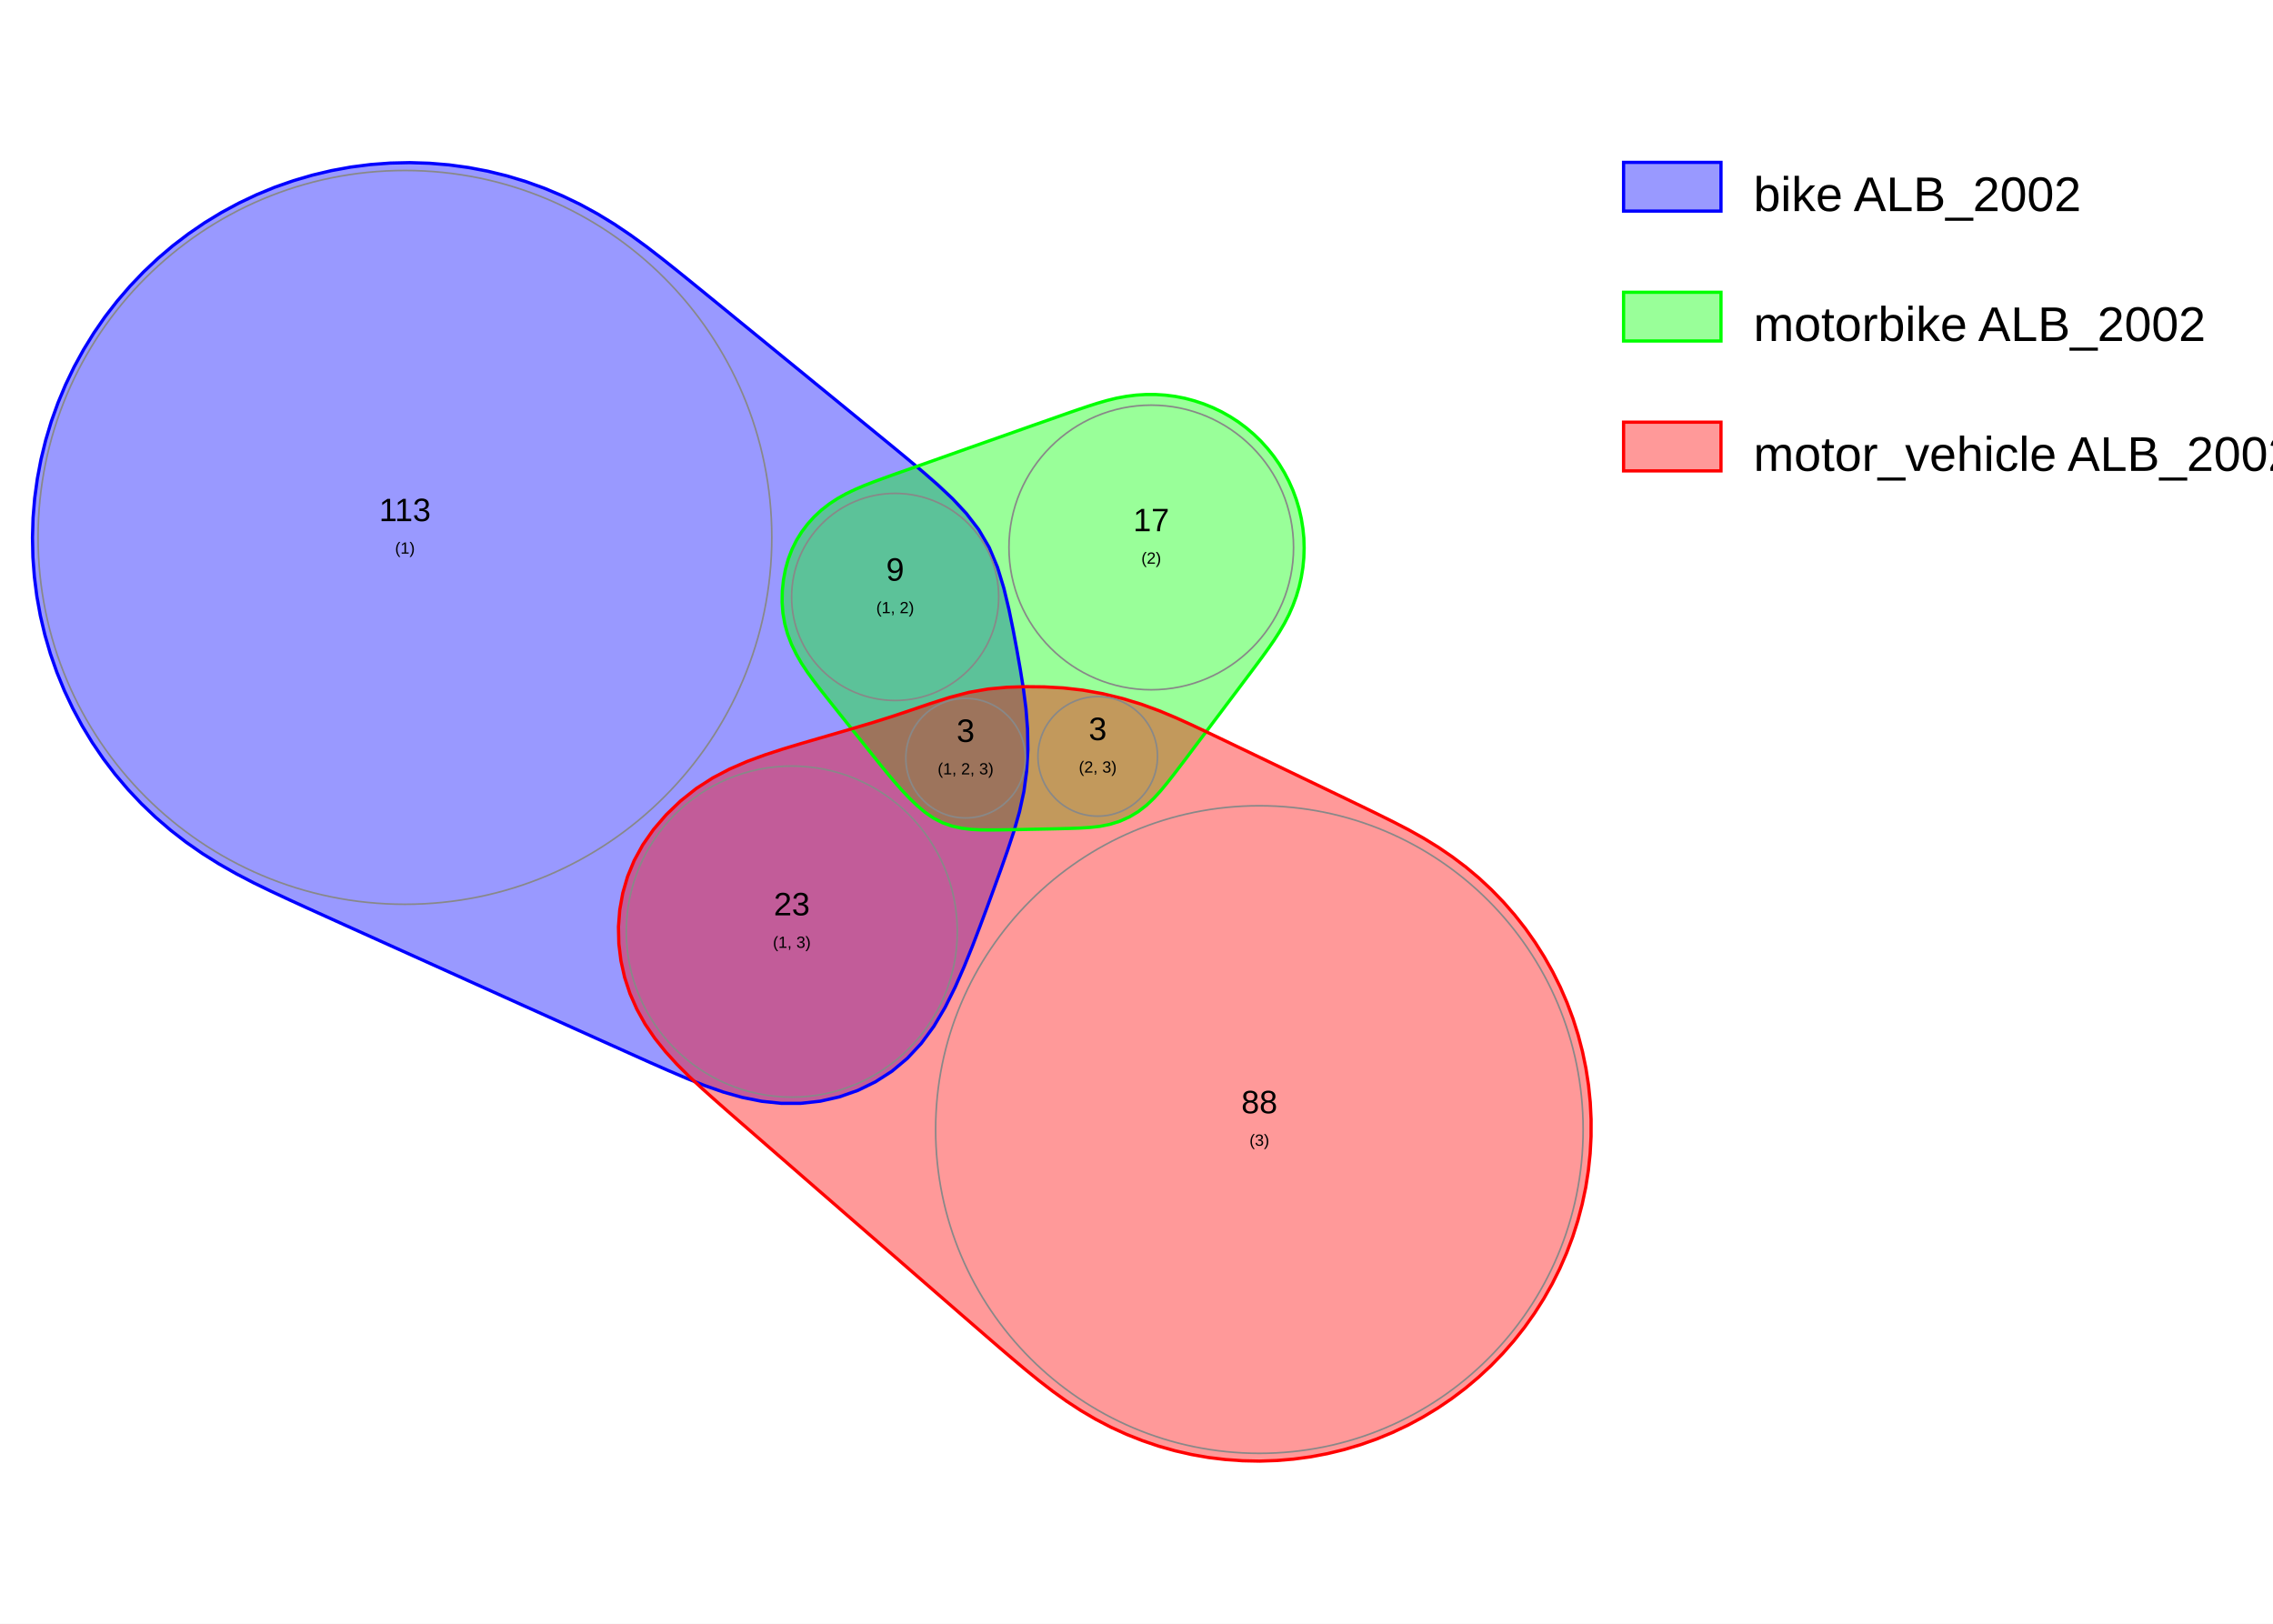
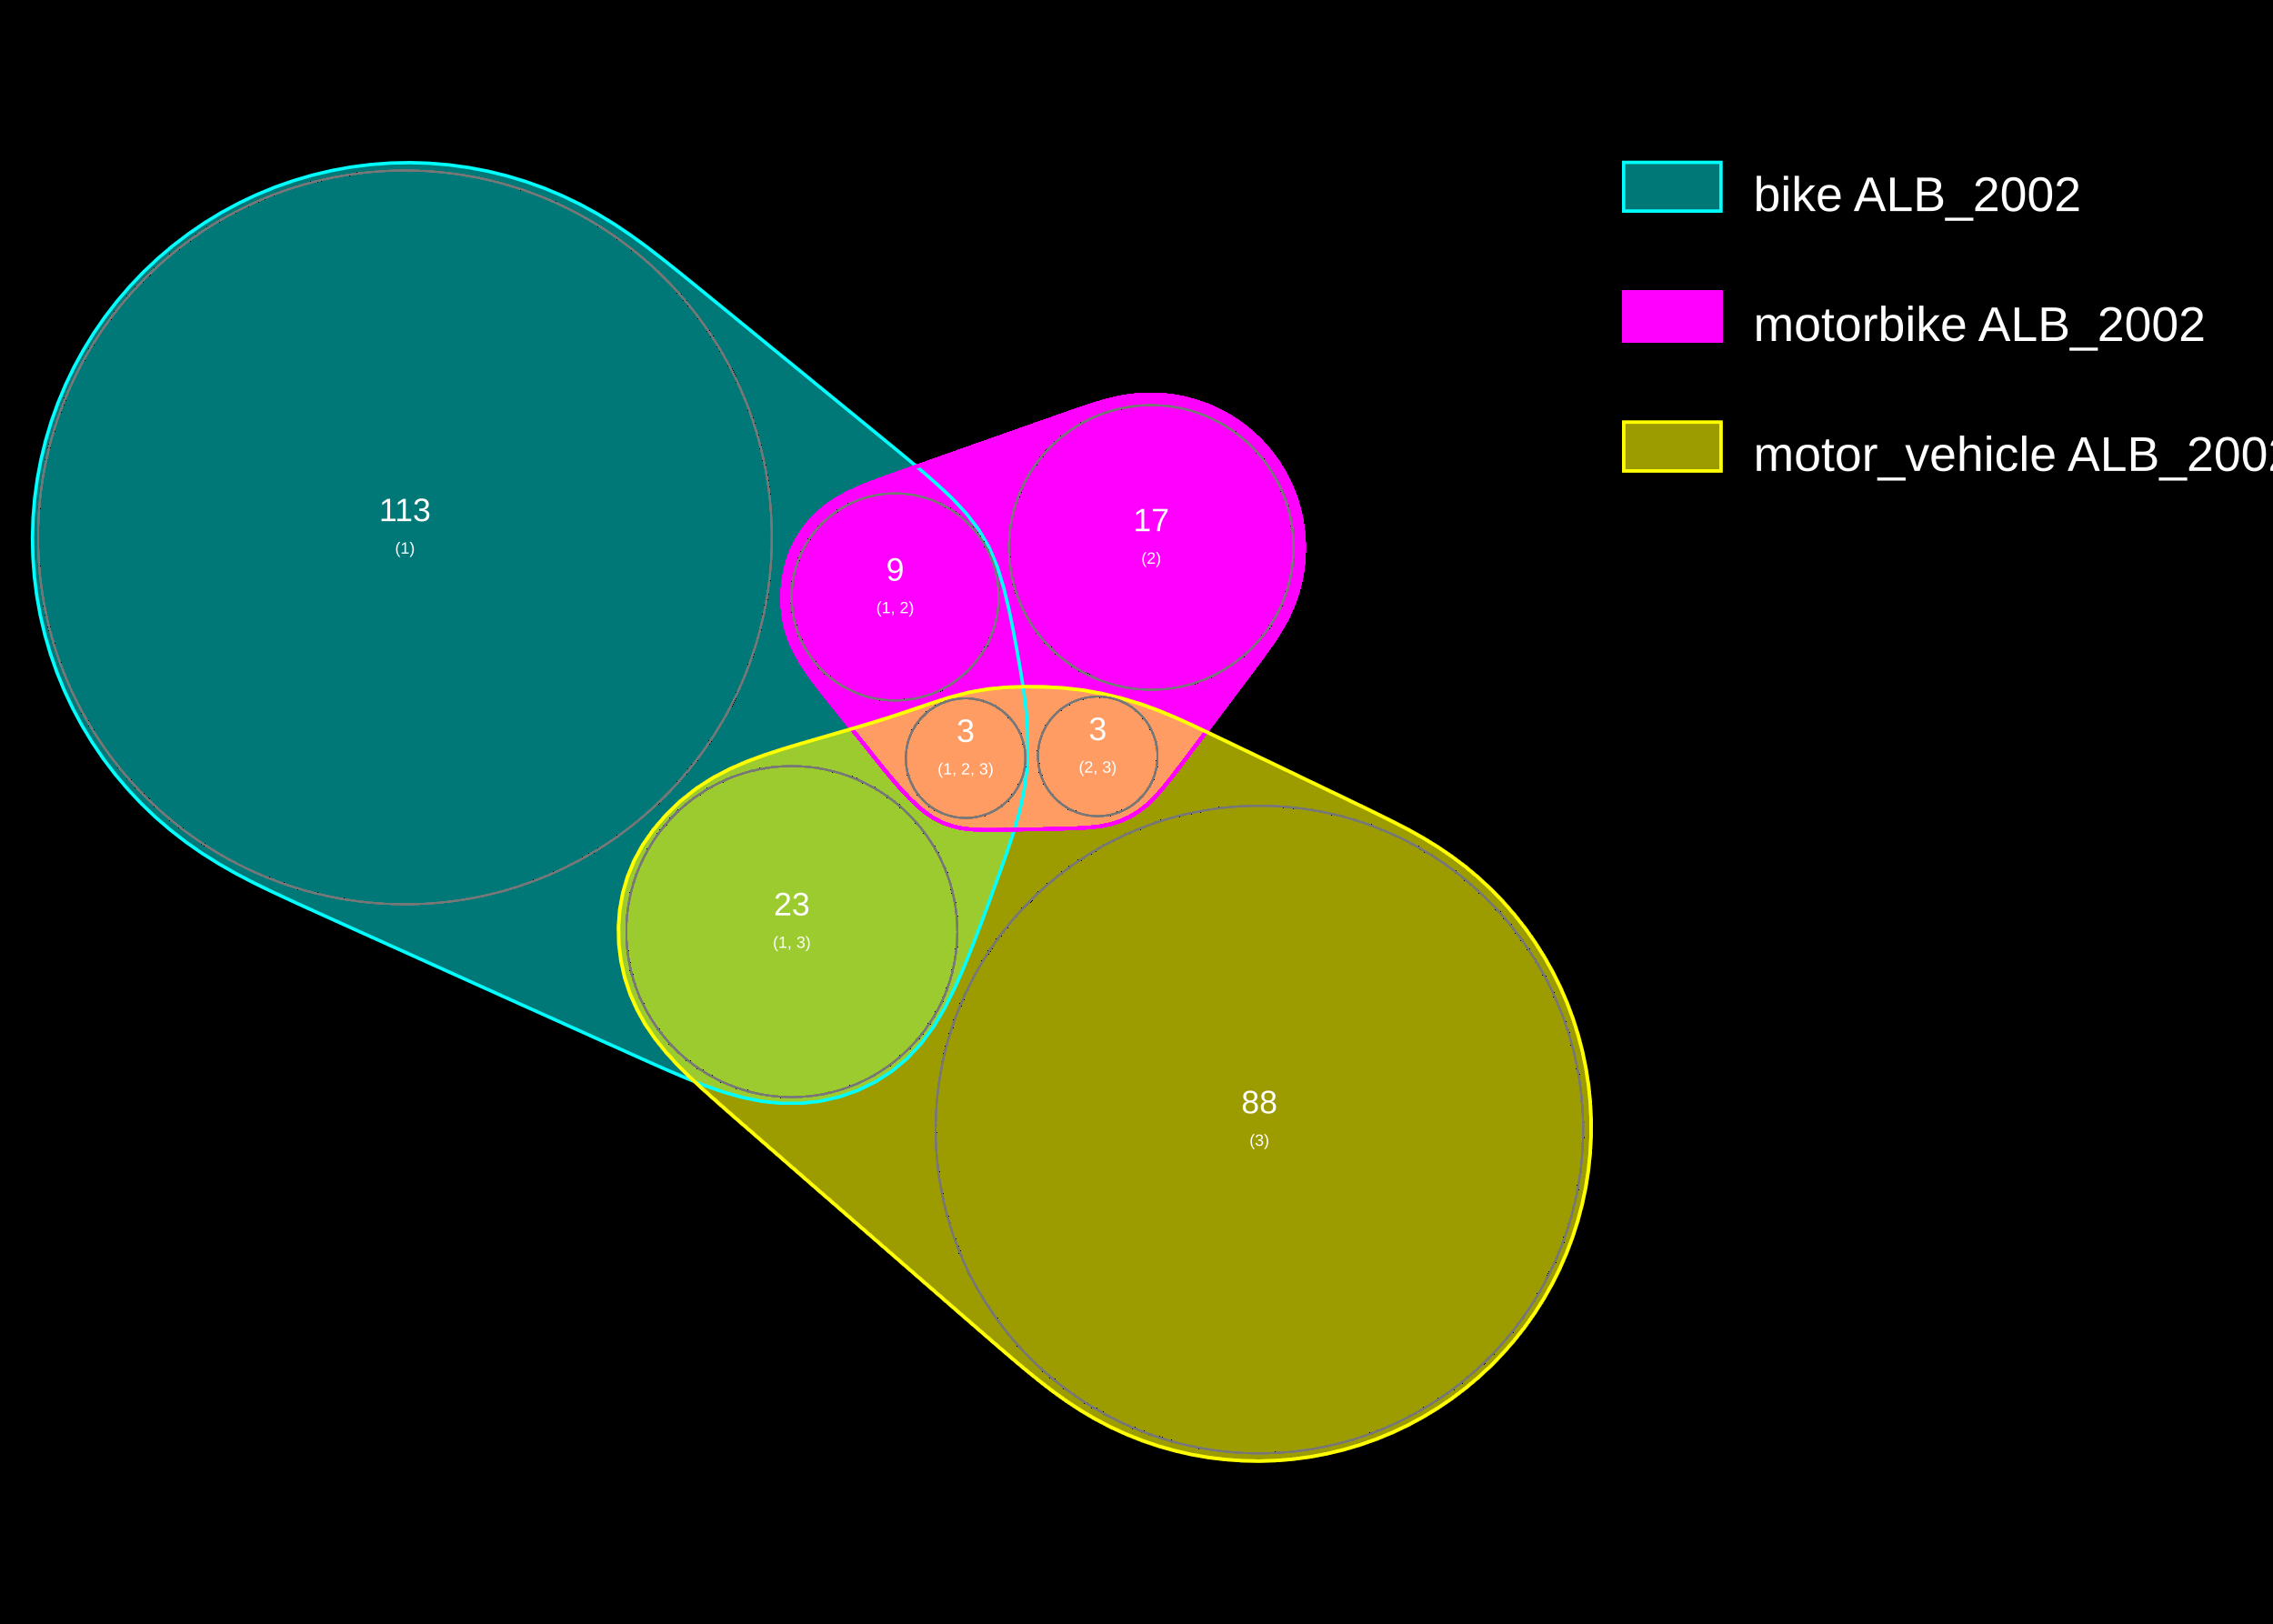
- <svg xmlns="http://www.w3.org/2000/svg" xmlns:xlink="http://www.w3.org/1999/xlink" width="700" height="500">
-   <defs>
-     <style type="text/css">
+ <svg xmlns="http://www.w3.org/2000/svg" xmlns:xlink="http://www.w3.org/1999/xlink" width="700" height="500" version="1.1" id="svg90">
+   <defs id="defs13">
+     <style type="text/css" id="style2">
  .borderLine {
	   stroke: none;
	   fill-opacity:  0.4 ;
  }
  .outLine {
	   stroke-width:  1 ;
	   fill: none;
  }
  .circle {
	   stroke: #888888;
	   stroke-width: 0.5;
	   fill: none;
    pointer-events: all;
  }
  .nLabel {
	   font-family: Arial;
    pointer-events: none;
	   font-size: 10px;
	   text-anchor: middle;
	   alignment-baseline: central;
  }
  .belong {
	   font-family: Arial;
    pointer-events: none;
	   font-size: 5px;
	   text-anchor: middle;
	   alignment-baseline: central;
  }
  .legend {
    font-family: Arial;
    font-size: 15px;
  }
  #legendBox {
    display:  inline ;
  }
  .p0{
    stroke: none;
    fill:  #00F ;
  }
  .q0{
    fill: none;
    stroke:  #00F ;
  }
  .p1{
    stroke: none;
    fill:  #0F0 ;
  }
  .q1{
    fill: none;
    stroke:  #0F0 ;
  }
  .p2{
    stroke: none;
    fill:  #F00 ;
  }
  .q2{
    fill: none;
    stroke:  #F00 ;
  }
- 
</style>
    <symbol id="bl0">
-       <path d="M 287.60 316.03 L 283.72 321.30 L 279.42 325.90 L 274.72 329.84 L 269.62 333.12 L 264.20 335.77 L 258.51 337.76 L 252.63 339.09 L 246.63 339.75 L 240.59 339.75 L 234.57 339.12 L 228.61 337.93 L 222.76 336.28 L 217.01 334.27 L 211.35 332.02 L 205.74 329.62 L 200.16 327.16 L 194.60 324.67 L 189.04 322.17 L 183.48 319.67 L 177.92 317.17 L 172.36 314.66 L 166.80 312.16 L 161.24 309.66 L 155.68 307.16 L 150.13 304.65 L 144.57 302.15 L 139.02 299.64 L 133.46 297.14 L 127.91 294.64 L 122.35 292.13 L 116.80 289.63 L 111.25 287.12 L 105.70 284.62 L 100.15 282.11 L 94.61 279.60 L 89.08 277.07 L 83.57 274.50 L 78.11 271.85 L 72.72 269.04 L 67.45 266.04 L 62.31 262.82 L 57.34 259.36 L 52.55 255.65 L 47.95 251.69 L 43.57 247.51 L 39.41 243.09 L 35.49 238.47 L 31.82 233.65 L 28.41 228.64 L 25.27 223.46 L 22.40 218.12 L 19.81 212.64 L 17.52 207.04 L 15.52 201.32 L 13.82 195.50 L 12.43 189.60 L 11.35 183.64 L 10.59 177.63 L 10.13 171.58 L 10.00 165.52 L 10.18 159.46 L 10.68 153.41 L 11.50 147.40 L 12.63 141.44 L 14.07 135.55 L 15.81 129.74 L 17.86 124.04 L 20.20 118.44 L 22.83 112.97 L 25.74 107.66 L 28.92 102.50 L 32.37 97.51 L 36.08 92.72 L 40.03 88.12 L 44.22 83.73 L 48.63 79.57 L 53.25 75.65 L 58.07 71.98 L 63.07 68.56 L 68.25 65.41 L 73.59 62.53 L 79.06 59.94 L 84.67 57.63 L 90.39 55.63 L 96.21 53.93 L 102.11 52.53 L 108.07 51.44 L 114.09 50.67 L 120.13 50.22 L 126.19 50.08 L 132.25 50.27 L 138.29 50.77 L 144.30 51.59 L 150.25 52.72 L 156.13 54.16 L 161.93 55.91 L 167.63 57.96 L 173.22 60.31 L 178.68 62.94 L 184.00 65.85 L 189.18 69.01 L 194.21 72.40 L 199.13 75.97 L 203.94 79.69 L 208.70 83.48 L 213.43 87.31 L 218.16 91.16 L 222.88 95.01 L 227.60 98.87 L 232.32 102.72 L 237.04 106.58 L 241.76 110.44 L 246.49 114.29 L 251.21 118.16 L 255.94 122.02 L 260.67 125.89 L 265.39 129.75 L 270.12 133.62 L 274.85 137.49 L 279.56 141.38 L 284.25 145.31 L 288.87 149.35 L 293.36 153.57 L 297.59 158.10 L 301.41 163.07 L 304.64 168.59 L 307.19 174.68 L 309.15 181.12 L 310.71 187.62 L 312.01 193.97 L 313.16 200.12 L 314.22 206.15 L 315.18 212.16 L 315.96 218.25 L 316.45 224.50 L 316.55 230.90 L 316.18 237.36 L 315.32 243.74 L 313.97 249.95 L 312.25 255.98 L 310.29 261.89 L 308.23 267.75 L 306.11 273.59 L 303.97 279.45 L 301.76 285.37 L 299.45 291.41 L 296.94 297.62 L 294.17 303.94 L 291.07 310.17 Z" />
+       <path d="M 287.60 316.03 L 283.72 321.30 L 279.42 325.90 L 274.72 329.84 L 269.62 333.12 L 264.20 335.77 L 258.51 337.76 L 252.63 339.09 L 246.63 339.75 L 240.59 339.75 L 234.57 339.12 L 228.61 337.93 L 222.76 336.28 L 217.01 334.27 L 211.35 332.02 L 205.74 329.62 L 200.16 327.16 L 194.60 324.67 L 189.04 322.17 L 183.48 319.67 L 177.92 317.17 L 172.36 314.66 L 166.80 312.16 L 161.24 309.66 L 155.68 307.16 L 150.13 304.65 L 144.57 302.15 L 139.02 299.64 L 133.46 297.14 L 127.91 294.64 L 122.35 292.13 L 116.80 289.63 L 111.25 287.12 L 105.70 284.62 L 100.15 282.11 L 94.61 279.60 L 89.08 277.07 L 83.57 274.50 L 78.11 271.85 L 72.72 269.04 L 67.45 266.04 L 62.31 262.82 L 57.34 259.36 L 52.55 255.65 L 47.95 251.69 L 43.57 247.51 L 39.41 243.09 L 35.49 238.47 L 31.82 233.65 L 28.41 228.64 L 25.27 223.46 L 22.40 218.12 L 19.81 212.64 L 17.52 207.04 L 15.52 201.32 L 13.82 195.50 L 12.43 189.60 L 11.35 183.64 L 10.59 177.63 L 10.13 171.58 L 10.00 165.52 L 10.18 159.46 L 10.68 153.41 L 11.50 147.40 L 12.63 141.44 L 14.07 135.55 L 15.81 129.74 L 17.86 124.04 L 20.20 118.44 L 22.83 112.97 L 25.74 107.66 L 28.92 102.50 L 32.37 97.51 L 36.08 92.72 L 40.03 88.12 L 44.22 83.73 L 48.63 79.57 L 53.25 75.65 L 58.07 71.98 L 63.07 68.56 L 68.25 65.41 L 73.59 62.53 L 79.06 59.94 L 84.67 57.63 L 90.39 55.63 L 96.21 53.93 L 102.11 52.53 L 108.07 51.44 L 114.09 50.67 L 120.13 50.22 L 126.19 50.08 L 132.25 50.27 L 138.29 50.77 L 144.30 51.59 L 150.25 52.72 L 156.13 54.16 L 161.93 55.91 L 167.63 57.96 L 173.22 60.31 L 178.68 62.94 L 184.00 65.85 L 189.18 69.01 L 194.21 72.40 L 199.13 75.97 L 203.94 79.69 L 208.70 83.48 L 213.43 87.31 L 218.16 91.16 L 222.88 95.01 L 227.60 98.87 L 232.32 102.72 L 237.04 106.58 L 241.76 110.44 L 246.49 114.29 L 251.21 118.16 L 255.94 122.02 L 260.67 125.89 L 265.39 129.75 L 270.12 133.62 L 274.85 137.49 L 279.56 141.38 L 284.25 145.31 L 288.87 149.35 L 293.36 153.57 L 297.59 158.10 L 301.41 163.07 L 304.64 168.59 L 307.19 174.68 L 309.15 181.12 L 310.71 187.62 L 312.01 193.97 L 313.16 200.12 L 314.22 206.15 L 315.18 212.16 L 315.96 218.25 L 316.45 224.50 L 316.55 230.90 L 316.18 237.36 L 315.32 243.74 L 313.97 249.95 L 312.25 255.98 L 310.29 261.89 L 308.23 267.75 L 306.11 273.59 L 303.97 279.45 L 301.76 285.37 L 299.45 291.41 L 296.94 297.62 L 294.17 303.94 L 291.07 310.17 Z" id="path4" />
    </symbol>
    <symbol id="bl1">
-       <path d="M 350.57 249.91 L 347.82 251.56 L 344.87 252.88 L 341.81 253.84 L 338.73 254.46 L 335.66 254.80 L 332.61 254.99 L 329.56 255.10 L 326.51 255.18 L 323.46 255.25 L 320.42 255.31 L 317.37 255.37 L 314.33 255.44 L 311.28 255.49 L 308.24 255.54 L 305.20 255.57 L 302.16 255.55 L 299.14 255.40 L 296.13 255.03 L 293.17 254.37 L 290.29 253.36 L 287.52 251.95 L 284.90 250.15 L 282.40 248.04 L 280.01 245.73 L 277.71 243.29 L 275.50 240.79 L 273.36 238.23 L 271.26 235.65 L 269.18 233.07 L 267.10 230.47 L 265.03 227.88 L 262.95 225.29 L 260.88 222.69 L 258.81 220.10 L 256.74 217.50 L 254.68 214.90 L 252.62 212.30 L 250.60 209.67 L 248.66 206.99 L 246.83 204.24 L 245.19 201.37 L 243.75 198.40 L 242.58 195.32 L 241.69 192.12 L 241.11 188.82 L 240.86 185.42 L 240.92 181.96 L 241.28 178.53 L 241.91 175.21 L 242.79 172.07 L 243.92 169.13 L 245.29 166.37 L 246.89 163.79 L 248.72 161.37 L 250.75 159.12 L 252.97 157.06 L 255.36 155.20 L 257.90 153.53 L 260.55 152.05 L 263.31 150.73 L 266.12 149.53 L 268.96 148.42 L 271.83 147.36 L 274.70 146.32 L 277.58 145.30 L 280.46 144.29 L 283.34 143.27 L 286.21 142.26 L 289.09 141.24 L 291.97 140.22 L 294.85 139.20 L 297.73 138.18 L 300.60 137.17 L 303.48 136.15 L 306.36 135.14 L 309.23 134.13 L 312.11 133.11 L 314.98 132.10 L 317.85 131.08 L 320.72 130.08 L 323.60 129.07 L 326.47 128.06 L 329.34 127.05 L 332.22 126.06 L 335.10 125.09 L 338.00 124.16 L 340.92 123.32 L 343.87 122.60 L 346.84 122.05 L 349.85 121.67 L 352.87 121.48 L 355.89 121.48 L 358.91 121.68 L 361.92 122.06 L 364.89 122.64 L 367.82 123.42 L 370.69 124.37 L 373.50 125.51 L 376.23 126.82 L 378.87 128.31 L 381.41 129.96 L 383.84 131.78 L 386.14 133.74 L 388.32 135.85 L 390.35 138.10 L 392.24 140.46 L 393.98 142.95 L 395.55 145.55 L 396.95 148.23 L 398.18 151.00 L 399.22 153.84 L 400.09 156.75 L 400.76 159.70 L 401.24 162.69 L 401.54 165.71 L 401.63 168.74 L 401.53 171.77 L 401.24 174.79 L 400.75 177.79 L 400.08 180.74 L 399.21 183.66 L 398.16 186.50 L 396.94 189.28 L 395.55 191.98 L 394.01 194.60 L 392.36 197.16 L 390.62 199.67 L 388.84 202.14 L 387.02 204.60 L 385.19 207.05 L 383.35 209.49 L 381.52 211.94 L 379.68 214.38 L 377.84 216.82 L 376.01 219.26 L 374.17 221.70 L 372.33 224.15 L 370.49 226.59 L 368.65 229.03 L 366.81 231.47 L 364.97 233.92 L 363.12 236.35 L 361.26 238.78 L 359.36 241.19 L 357.40 243.56 L 355.32 245.84 L 353.06 247.98 Z" />
+       <path d="M 350.57 249.91 L 347.82 251.56 L 344.87 252.88 L 341.81 253.84 L 338.73 254.46 L 335.66 254.80 L 332.61 254.99 L 329.56 255.10 L 326.51 255.18 L 323.46 255.25 L 320.42 255.31 L 317.37 255.37 L 314.33 255.44 L 311.28 255.49 L 308.24 255.54 L 305.20 255.57 L 302.16 255.55 L 299.14 255.40 L 296.13 255.03 L 293.17 254.37 L 290.29 253.36 L 287.52 251.95 L 284.90 250.15 L 282.40 248.04 L 280.01 245.73 L 277.71 243.29 L 275.50 240.79 L 273.36 238.23 L 271.26 235.65 L 269.18 233.07 L 267.10 230.47 L 265.03 227.88 L 262.95 225.29 L 260.88 222.69 L 258.81 220.10 L 256.74 217.50 L 254.68 214.90 L 252.62 212.30 L 250.60 209.67 L 248.66 206.99 L 246.83 204.24 L 245.19 201.37 L 243.75 198.40 L 242.58 195.32 L 241.69 192.12 L 241.11 188.82 L 240.86 185.42 L 240.92 181.96 L 241.28 178.53 L 241.91 175.21 L 242.79 172.07 L 243.92 169.13 L 245.29 166.37 L 246.89 163.79 L 248.72 161.37 L 250.75 159.12 L 252.97 157.06 L 255.36 155.20 L 257.90 153.53 L 260.55 152.05 L 263.31 150.73 L 266.12 149.53 L 268.96 148.42 L 271.83 147.36 L 274.70 146.32 L 277.58 145.30 L 280.46 144.29 L 283.34 143.27 L 286.21 142.26 L 289.09 141.24 L 291.97 140.22 L 294.85 139.20 L 297.73 138.18 L 300.60 137.17 L 303.48 136.15 L 306.36 135.14 L 309.23 134.13 L 312.11 133.11 L 314.98 132.10 L 317.85 131.08 L 320.72 130.08 L 323.60 129.07 L 326.47 128.06 L 329.34 127.05 L 332.22 126.06 L 335.10 125.09 L 338.00 124.16 L 340.92 123.32 L 343.87 122.60 L 346.84 122.05 L 349.85 121.67 L 352.87 121.48 L 355.89 121.48 L 358.91 121.68 L 361.92 122.06 L 364.89 122.64 L 367.82 123.42 L 370.69 124.37 L 373.50 125.51 L 376.23 126.82 L 378.87 128.31 L 381.41 129.96 L 383.84 131.78 L 386.14 133.74 L 388.32 135.85 L 390.35 138.10 L 392.24 140.46 L 393.98 142.95 L 395.55 145.55 L 396.95 148.23 L 398.18 151.00 L 399.22 153.84 L 400.09 156.75 L 400.76 159.70 L 401.24 162.69 L 401.54 165.71 L 401.63 168.74 L 401.53 171.77 L 401.24 174.79 L 400.75 177.79 L 400.08 180.74 L 399.21 183.66 L 398.16 186.50 L 396.94 189.28 L 395.55 191.98 L 394.01 194.60 L 392.36 197.16 L 390.62 199.67 L 388.84 202.14 L 387.02 204.60 L 385.19 207.05 L 383.35 209.49 L 381.52 211.94 L 379.68 214.38 L 377.84 216.82 L 376.01 219.26 L 374.17 221.70 L 372.33 224.15 L 370.49 226.59 L 368.65 229.03 L 366.81 231.47 L 364.97 233.92 L 363.12 236.35 L 361.26 238.78 L 359.36 241.19 L 357.40 243.56 L 355.32 245.84 L 353.06 247.98 Z" id="path7" />
    </symbol>
    <symbol id="bl2">
-       <path d="M 488.35 365.64 L 487.26 370.79 L 485.92 375.88 L 484.32 380.90 L 482.46 385.82 L 480.35 390.65 L 478.00 395.36 L 475.41 399.94 L 472.58 404.39 L 469.54 408.68 L 466.28 412.81 L 462.81 416.77 L 459.15 420.55 L 455.29 424.13 L 451.26 427.52 L 447.06 430.69 L 442.71 433.64 L 438.20 436.37 L 433.57 438.87 L 428.81 441.12 L 423.94 443.13 L 418.98 444.88 L 413.93 446.38 L 408.81 447.62 L 403.64 448.60 L 398.42 449.30 L 393.17 449.74 L 387.90 449.92 L 382.64 449.81 L 377.39 449.44 L 372.16 448.81 L 366.97 447.90 L 361.84 446.73 L 356.77 445.30 L 351.79 443.61 L 346.90 441.67 L 342.11 439.48 L 337.45 437.05 L 332.91 434.38 L 328.50 431.50 L 324.22 428.43 L 320.04 425.20 L 315.94 421.87 L 311.90 418.47 L 307.88 415.04 L 303.88 411.58 L 299.89 408.12 L 295.90 404.66 L 291.91 401.19 L 287.92 397.72 L 283.93 394.25 L 279.94 390.78 L 275.95 387.30 L 271.95 383.83 L 267.96 380.35 L 263.96 376.88 L 259.97 373.41 L 255.98 369.93 L 251.98 366.46 L 247.99 362.99 L 244.00 359.51 L 240.00 356.03 L 236.01 352.56 L 232.02 349.08 L 228.02 345.60 L 224.03 342.12 L 220.06 338.62 L 216.12 335.09 L 212.24 331.49 L 208.49 327.75 L 204.93 323.83 L 201.64 319.71 L 198.67 315.36 L 196.12 310.76 L 194.00 305.95 L 192.36 300.97 L 191.22 295.85 L 190.58 290.63 L 190.46 285.39 L 190.86 280.16 L 191.79 274.99 L 193.27 269.92 L 195.31 264.97 L 197.96 260.14 L 201.25 255.43 L 205.17 250.88 L 209.61 246.62 L 214.43 242.80 L 219.51 239.53 L 224.76 236.78 L 230.12 234.46 L 235.57 232.45 L 241.07 230.66 L 246.61 228.99 L 252.16 227.37 L 257.72 225.76 L 263.30 224.13 L 268.93 222.45 L 274.63 220.66 L 280.46 218.71 L 286.42 216.68 L 292.43 214.75 L 298.41 213.19 L 304.30 212.17 L 310.09 211.63 L 315.83 211.45 L 321.60 211.51 L 327.45 211.83 L 333.45 212.51 L 339.57 213.60 L 345.66 215.08 L 351.52 216.86 L 357.01 218.87 L 362.17 221.03 L 367.11 223.27 L 371.94 225.55 L 376.74 227.84 L 381.52 230.13 L 386.30 232.42 L 391.07 234.71 L 395.85 237.00 L 400.62 239.30 L 405.40 241.59 L 410.17 243.88 L 414.94 246.17 L 419.71 248.47 L 424.46 250.78 L 429.19 253.13 L 433.88 255.56 L 438.47 258.14 L 442.96 260.90 L 447.30 263.87 L 451.50 267.04 L 455.53 270.43 L 459.37 274.02 L 463.03 277.80 L 466.49 281.77 L 469.75 285.91 L 472.78 290.21 L 475.59 294.66 L 478.17 299.25 L 480.51 303.96 L 482.60 308.79 L 484.44 313.72 L 486.02 318.73 L 487.35 323.83 L 488.41 328.98 L 489.21 334.18 L 489.74 339.42 L 490.00 344.68 L 489.99 349.94 L 489.71 355.20 L 489.16 360.44 Z" />
+       <path d="M 488.35 365.64 L 487.26 370.79 L 485.92 375.88 L 484.32 380.90 L 482.46 385.82 L 480.35 390.65 L 478.00 395.36 L 475.41 399.94 L 472.58 404.39 L 469.54 408.68 L 466.28 412.81 L 462.81 416.77 L 459.15 420.55 L 455.29 424.13 L 451.26 427.52 L 447.06 430.69 L 442.71 433.64 L 438.20 436.37 L 433.57 438.87 L 428.81 441.12 L 423.94 443.13 L 418.98 444.88 L 413.93 446.38 L 408.81 447.62 L 403.64 448.60 L 398.42 449.30 L 393.17 449.74 L 387.90 449.92 L 382.64 449.81 L 377.39 449.44 L 372.16 448.81 L 366.97 447.90 L 361.84 446.73 L 356.77 445.30 L 351.79 443.61 L 346.90 441.67 L 342.11 439.48 L 337.45 437.05 L 332.91 434.38 L 328.50 431.50 L 324.22 428.43 L 320.04 425.20 L 315.94 421.87 L 311.90 418.47 L 307.88 415.04 L 303.88 411.58 L 299.89 408.12 L 295.90 404.66 L 291.91 401.19 L 287.92 397.72 L 283.93 394.25 L 279.94 390.78 L 275.95 387.30 L 271.95 383.83 L 267.96 380.35 L 263.96 376.88 L 259.97 373.41 L 255.98 369.93 L 251.98 366.46 L 247.99 362.99 L 244.00 359.51 L 240.00 356.03 L 236.01 352.56 L 232.02 349.08 L 228.02 345.60 L 224.03 342.12 L 220.06 338.62 L 216.12 335.09 L 212.24 331.49 L 208.49 327.75 L 204.93 323.83 L 201.64 319.71 L 198.67 315.36 L 196.12 310.76 L 194.00 305.95 L 192.36 300.97 L 191.22 295.85 L 190.58 290.63 L 190.46 285.39 L 190.86 280.16 L 191.79 274.99 L 193.27 269.92 L 195.31 264.97 L 197.96 260.14 L 201.25 255.43 L 205.17 250.88 L 209.61 246.62 L 214.43 242.80 L 219.51 239.53 L 224.76 236.78 L 230.12 234.46 L 235.57 232.45 L 241.07 230.66 L 246.61 228.99 L 252.16 227.37 L 257.72 225.76 L 263.30 224.13 L 268.93 222.45 L 274.63 220.66 L 280.46 218.71 L 286.42 216.68 L 292.43 214.75 L 298.41 213.19 L 304.30 212.17 L 310.09 211.63 L 315.83 211.45 L 321.60 211.51 L 327.45 211.83 L 333.45 212.51 L 339.57 213.60 L 345.66 215.08 L 351.52 216.86 L 357.01 218.87 L 362.17 221.03 L 367.11 223.27 L 371.94 225.55 L 376.74 227.84 L 381.52 230.13 L 386.30 232.42 L 391.07 234.71 L 395.85 237.00 L 400.62 239.30 L 405.40 241.59 L 410.17 243.88 L 414.94 246.17 L 419.71 248.47 L 424.46 250.78 L 429.19 253.13 L 433.88 255.56 L 438.47 258.14 L 442.96 260.90 L 447.30 263.87 L 451.50 267.04 L 455.53 270.43 L 459.37 274.02 L 463.03 277.80 L 466.49 281.77 L 469.75 285.91 L 472.78 290.21 L 475.59 294.66 L 478.17 299.25 L 480.51 303.96 L 482.60 308.79 L 484.44 313.72 L 486.02 318.73 L 487.35 323.83 L 488.41 328.98 L 489.21 334.18 L 489.74 339.42 L 490.00 344.68 L 489.99 349.94 L 489.71 355.20 L 489.16 360.44 Z" id="path10" />
    </symbol>
+     <filter style="color-interpolation-filters:sRGB;" id="filter96" x="-0.002" y="-0.005" width="1.002" height="1.005">
+       <feColorMatrix values="0 0 -1 0 1 0 -1 0 0 1 -1 0 0 0 1 0.21 0.72 0.07 1 0 " result="color2" id="feColorMatrix94" />
+     </filter>
+     <filter style="color-interpolation-filters:sRGB;" id="filter100" x="0" y="0" width="1" height="1">
+       <feColorMatrix values="0 0 -1 0 1 0 -1 0 0 1 -1 0 0 0 1 0.21 0.72 0.07 1 0 " result="color2" id="feColorMatrix98" />
+     </filter>
+     <filter style="color-interpolation-filters:sRGB;" id="filter104" x="0" y="0" width="1" height="1">
+       <feColorMatrix values="0 0 -1 0 1 0 -1 0 0 1 -1 0 0 0 1 0.21 0.72 0.07 1 0 " result="color2" id="feColorMatrix102" />
+     </filter>
+     <filter style="color-interpolation-filters:sRGB;" id="filter108" x="-0.002" y="-0.002" width="1.005" height="1.005">
+       <feColorMatrix values="0 0 -1 0 1 0 -1 0 0 1 -1 0 0 0 1 0.21 0.72 0.07 1 0 " result="color2" id="feColorMatrix106" />
+     </filter>
+     <filter style="color-interpolation-filters:sRGB;" id="filter112" x="0" y="0" width="1" height="1">
+       <feColorMatrix values="0 0 -1 0 1 0 -1 0 0 1 -1 0 0 0 1 0.21 0.72 0.07 1 0 " result="color2" id="feColorMatrix110" />
+     </filter>
+     <filter style="color-interpolation-filters:sRGB;" id="filter116" x="0" y="0" width="1" height="1">
+       <feColorMatrix values="0 0 -1 0 1 0 -1 0 0 1 -1 0 0 0 1 0.21 0.72 0.07 1 0 " result="color2" id="feColorMatrix114" />
+     </filter>
+     <filter style="color-interpolation-filters:sRGB;" id="filter120" x="-0.001" y="-0.001" width="1.003" height="1.003">
+       <feColorMatrix values="0 0 -1 0 1 0 -1 0 0 1 -1 0 0 0 1 0.21 0.72 0.07 1 0 " result="color2" id="feColorMatrix118" />
+     </filter>
+     <filter style="color-interpolation-filters:sRGB;" id="filter124" x="0" y="0" width="1" height="1">
+       <feColorMatrix values="0 0 -1 0 1 0 -1 0 0 1 -1 0 0 0 1 0.21 0.72 0.07 1 0 " result="color2" id="feColorMatrix122" />
+     </filter>
+     <filter style="color-interpolation-filters:sRGB;" id="filter128" x="0" y="0" width="1" height="1">
+       <feColorMatrix values="0 0 -1 0 1 0 -1 0 0 1 -1 0 0 0 1 0.21 0.72 0.07 1 0 " result="color2" id="feColorMatrix126" />
+     </filter>
+     <filter style="color-interpolation-filters:sRGB;" id="filter132" x="-0.007" y="-0.007" width="1.014" height="1.014">
+       <feColorMatrix values="0 0 -1 0 1 0 -1 0 0 1 -1 0 0 0 1 0.21 0.72 0.07 1 0 " result="color2" id="feColorMatrix130" />
+     </filter>
+     <filter style="color-interpolation-filters:sRGB;" id="filter136" x="0" y="0" width="1" height="1">
+       <feColorMatrix values="0 0 -1 0 1 0 -1 0 0 1 -1 0 0 0 1 0.21 0.72 0.07 1 0 " result="color2" id="feColorMatrix134" />
+     </filter>
+     <filter style="color-interpolation-filters:sRGB;" id="filter140" x="0" y="0" width="1" height="1">
+       <feColorMatrix values="0 0 -1 0 1 0 -1 0 0 1 -1 0 0 0 1 0.21 0.72 0.07 1 0 " result="color2" id="feColorMatrix138" />
+     </filter>
+     <filter style="color-interpolation-filters:sRGB;" id="filter144" x="-0.003" y="-0.003" width="1.006" height="1.006">
+       <feColorMatrix values="0 0 -1 0 1 0 -1 0 0 1 -1 0 0 0 1 0.21 0.72 0.07 1 0 " result="color2" id="feColorMatrix142" />
+     </filter>
+     <filter style="color-interpolation-filters:sRGB;" id="filter148" x="0" y="0" width="1" height="1">
+       <feColorMatrix values="0 0 -1 0 1 0 -1 0 0 1 -1 0 0 0 1 0.21 0.72 0.07 1 0 " result="color2" id="feColorMatrix146" />
+     </filter>
+     <filter style="color-interpolation-filters:sRGB;" id="filter152" x="0" y="0" width="1" height="1">
+       <feColorMatrix values="0 0 -1 0 1 0 -1 0 0 1 -1 0 0 0 1 0.21 0.72 0.07 1 0 " result="color2" id="feColorMatrix150" />
+     </filter>
+     <filter style="color-interpolation-filters:sRGB;" id="filter156" x="-0.007" y="-0.007" width="1.014" height="1.014">
+       <feColorMatrix values="0 0 -1 0 1 0 -1 0 0 1 -1 0 0 0 1 0.21 0.72 0.07 1 0 " result="color2" id="feColorMatrix154" />
+     </filter>
+     <filter style="color-interpolation-filters:sRGB;" id="filter160" x="0" y="0" width="1" height="1">
+       <feColorMatrix values="0 0 -1 0 1 0 -1 0 0 1 -1 0 0 0 1 0.21 0.72 0.07 1 0 " result="color2" id="feColorMatrix158" />
+     </filter>
+     <filter style="color-interpolation-filters:sRGB;" id="filter164" x="0" y="0" width="1" height="1">
+       <feColorMatrix values="0 0 -1 0 1 0 -1 0 0 1 -1 0 0 0 1 0.21 0.72 0.07 1 0 " result="color2" id="feColorMatrix162" />
+     </filter>
+     <filter style="color-interpolation-filters:sRGB;" id="filter168" x="-0.004" y="-0.004" width="1.008" height="1.008">
+       <feColorMatrix values="0 0 -1 0 1 0 -1 0 0 1 -1 0 0 0 1 0.21 0.72 0.07 1 0 " result="color2" id="feColorMatrix166" />
+     </filter>
+     <filter style="color-interpolation-filters:sRGB;" id="filter172" x="0" y="0" width="1" height="1">
+       <feColorMatrix values="0 0 -1 0 1 0 -1 0 0 1 -1 0 0 0 1 0.21 0.72 0.07 1 0 " result="color2" id="feColorMatrix170" />
+     </filter>
+     <filter style="color-interpolation-filters:sRGB;" id="filter176" x="0" y="0" width="1" height="1">
+       <feColorMatrix values="0 0 -1 0 1 0 -1 0 0 1 -1 0 0 0 1 0.21 0.72 0.07 1 0 " result="color2" id="feColorMatrix174" />
+     </filter>
+     <filter style="color-interpolation-filters:sRGB;" id="filter180" x="-0.001" y="-0.001" width="1.002" height="1.002">
+       <feColorMatrix values="0 0 -1 0 1 0 -1 0 0 1 -1 0 0 0 1 0.21 0.72 0.07 1 0 " result="color2" id="feColorMatrix178" />
+     </filter>
+     <filter style="color-interpolation-filters:sRGB;" id="filter184" x="-0.002" y="-0.002" width="1.003" height="1.004">
+       <feColorMatrix values="0 0 -1 0 1 0 -1 0 0 1 -1 0 0 0 1 0.21 0.72 0.07 1 0 " result="color2" id="feColorMatrix182" />
+     </filter>
+     <filter style="color-interpolation-filters:sRGB;" id="filter188" x="-0.003" y="-0.004" width="1.006" height="1.007">
+       <feColorMatrix values="0 0 -1 0 1 0 -1 0 0 1 -1 0 0 0 1 0.21 0.72 0.07 1 0 " result="color2" id="feColorMatrix186" />
+     </filter>
+     <filter style="color-interpolation-filters:sRGB;" id="filter192" x="-0.002" y="-0.002" width="1.003" height="1.003">
+       <feColorMatrix values="0 0 -1 0 1 0 -1 0 0 1 -1 0 0 0 1 0.21 0.72 0.07 1 0 " result="color2" id="feColorMatrix190" />
+     </filter>
+     <filter style="color-interpolation-filters:sRGB;" id="filter196" x="0" y="0" width="1" height="1">
+       <feColorMatrix values="0 0 -1 0 1 0 -1 0 0 1 -1 0 0 0 1 0.21 0.72 0.07 1 0 " result="color2" id="feColorMatrix194" />
+     </filter>
+     <filter style="color-interpolation-filters:sRGB;" id="filter200" x="0" y="0" width="1" height="1">
+       <feColorMatrix values="0 0 -1 0 1 0 -1 0 0 1 -1 0 0 0 1 0.21 0.72 0.07 1 0 " result="color2" id="feColorMatrix198" />
+     </filter>
+     <filter style="color-interpolation-filters:sRGB;" id="filter204" x="0" y="0" width="1" height="1">
+       <feColorMatrix values="0 0 -1 0 1 0 -1 0 0 1 -1 0 0 0 1 0.21 0.72 0.07 1 0 " result="color2" id="feColorMatrix202" />
+     </filter>
+     <filter style="color-interpolation-filters:sRGB;" id="filter208" x="0" y="0" width="1" height="1">
+       <feColorMatrix values="0 0 -1 0 1 0 -1 0 0 1 -1 0 0 0 1 0.21 0.72 0.07 1 0 " result="color2" id="feColorMatrix206" />
+     </filter>
  </defs>
-   <rect width="700" height="500" style="fill:#fff;stroke-width:0" />
-   <use class="p0 borderLine" xlink:href="#bl0" />
-   <use class="p1 borderLine" xlink:href="#bl1" />
-   <use class="p2 borderLine" xlink:href="#bl2" />
-   <use class="q0 outLine" xlink:href="#bl0" />
-   <use class="q1 outLine" xlink:href="#bl1" />
-   <use class="q2 outLine" xlink:href="#bl2" />
-   <circle class="circle" cx="124.705" cy="165.479" r="112.98" />
-   <text class="nLabel" x="124.71" y="160.48">113</text>
-   <text class="belong" x="124.71" y="170.48">(1)</text>
-   <circle class="circle" cx="275.672" cy="183.815" r="31.885" />
-   <text class="nLabel" x="275.67" y="178.82">9</text>
-   <text class="belong" x="275.67" y="188.82">(1, 2)</text>
-   <circle class="circle" cx="297.373" cy="233.464" r="18.409" />
-   <text class="nLabel" x="297.37" y="228.46">3</text>
-   <text class="belong" x="297.37" y="238.46">(1, 2, 3)</text>
-   <circle class="circle" cx="354.542" cy="168.58" r="43.822" />
-   <text class="nLabel" x="354.54" y="163.58">17</text>
-   <text class="belong" x="354.54" y="173.58">(2)</text>
-   <circle class="circle" cx="338.058" cy="232.911" r="18.409" />
-   <text class="nLabel" x="338.06" y="227.91">3</text>
-   <text class="belong" x="338.06" y="237.91">(2, 3)</text>
-   <circle class="circle" cx="387.843" cy="347.823" r="99.702" />
-   <text class="nLabel" x="387.84" y="342.82">88</text>
-   <text class="belong" x="387.84" y="352.82">(3)</text>
-   <circle class="circle" cx="243.845" cy="286.87" r="50.971" />
-   <text class="nLabel" x="243.85" y="281.87">23</text>
-   <text class="belong" x="243.85" y="291.87">(1, 3)</text>
-   <g id="legendBox">
-     <rect class="p0 borderLine" x="500.00" y="50.00" width="30.00" height="15.00" />
-     <rect class="q0" x="500.00" y="50.00" width="30.00" height="15.00" />
-     <text class="legend" x="540.00" y="65.00">bike ALB_2002</text>
-     <rect class="p1 borderLine" x="500.00" y="90.00" width="30.00" height="15.00" />
-     <rect class="q1" x="500.00" y="90.00" width="30.00" height="15.00" />
-     <text class="legend" x="540.00" y="105.00">motorbike ALB_2002</text>
-     <rect class="p2 borderLine" x="500.00" y="130.00" width="30.00" height="15.00" />
-     <rect class="q2" x="500.00" y="130.00" width="30.00" height="15.00" />
-     <text class="legend" x="540.00" y="145.00">motor_vehicle ALB_2002</text>
+   <rect width="700" height="500" style="fill:#fff;stroke-width:0;filter:url(#filter208)" id="rect15" />
+   <use class="p0 borderLine" xlink:href="#bl0" id="use17" style="filter:url(#filter204)" />
+   <use class="p1 borderLine" xlink:href="#bl1" id="use19" style="filter:url(#filter200)" />
+   <use class="p2 borderLine" xlink:href="#bl2" id="use21" style="filter:url(#filter196)" />
+   <use class="q0 outLine" xlink:href="#bl0" id="use23" style="filter:url(#filter192)" />
+   <use class="q1 outLine" xlink:href="#bl1" id="use25" style="filter:url(#filter188)" />
+   <use class="q2 outLine" xlink:href="#bl2" id="use27" style="filter:url(#filter184)" />
+   <circle class="circle" cx="124.705" cy="165.479" r="112.98" id="circle29" style="filter:url(#filter180)" />
+   <text class="nLabel" x="124.71" y="160.48" id="text31" style="filter:url(#filter176)">113</text>
+   <text class="belong" x="124.71" y="170.48" id="text33" style="filter:url(#filter172)">(1)</text>
+   <circle class="circle" cx="275.672" cy="183.815" r="31.885" id="circle35" style="filter:url(#filter168)" />
+   <text class="nLabel" x="275.67" y="178.82" id="text37" style="filter:url(#filter164)">9</text>
+   <text class="belong" x="275.67" y="188.82" id="text39" style="filter:url(#filter160)">(1, 2)</text>
+   <circle class="circle" cx="297.373" cy="233.464" r="18.409" id="circle41" style="filter:url(#filter156)" />
+   <text class="nLabel" x="297.37" y="228.46" id="text43" style="filter:url(#filter152)">3</text>
+   <text class="belong" x="297.37" y="238.46" id="text45" style="filter:url(#filter148)">(1, 2, 3)</text>
+   <circle class="circle" cx="354.542" cy="168.58" r="43.822" id="circle47" style="filter:url(#filter144)" />
+   <text class="nLabel" x="354.54" y="163.58" id="text49" style="filter:url(#filter140)">17</text>
+   <text class="belong" x="354.54" y="173.58" id="text51" style="filter:url(#filter136)">(2)</text>
+   <circle class="circle" cx="338.058" cy="232.911" r="18.409" id="circle53" style="filter:url(#filter132)" />
+   <text class="nLabel" x="338.06" y="227.91" id="text55" style="filter:url(#filter128)">3</text>
+   <text class="belong" x="338.06" y="237.91" id="text57" style="filter:url(#filter124)">(2, 3)</text>
+   <circle class="circle" cx="387.843" cy="347.823" r="99.702" id="circle59" style="filter:url(#filter120)" />
+   <text class="nLabel" x="387.84" y="342.82" id="text61" style="filter:url(#filter116)">88</text>
+   <text class="belong" x="387.84" y="352.82" id="text63" style="filter:url(#filter112)">(3)</text>
+   <circle class="circle" cx="243.845" cy="286.87" r="50.971" id="circle65" style="filter:url(#filter108)" />
+   <text class="nLabel" x="243.85" y="281.87" id="text67" style="filter:url(#filter104)">23</text>
+   <text class="belong" x="243.85" y="291.87" id="text69" style="filter:url(#filter100)">(1, 3)</text>
+   <g id="legendBox" style="filter:url(#filter96)">
+     <rect class="p0 borderLine" x="500.00" y="50.00" width="30.00" height="15.00" id="rect71" />
+     <rect class="q0" x="500.00" y="50.00" width="30.00" height="15.00" id="rect73" />
+     <text class="legend" x="540.00" y="65.00" id="text75">bike ALB_2002</text>
+     <rect class="p1 borderLine" x="500.00" y="90.00" width="30.00" height="15.00" id="rect77" />
+     <rect class="q1" x="500.00" y="90.00" width="30.00" height="15.00" id="rect79" />
+     <text class="legend" x="540.00" y="105.00" id="text81">motorbike ALB_2002</text>
+     <rect class="p2 borderLine" x="500.00" y="130.00" width="30.00" height="15.00" id="rect83" />
+     <rect class="q2" x="500.00" y="130.00" width="30.00" height="15.00" id="rect85" />
+     <text class="legend" x="540.00" y="145.00" id="text87">motor_vehicle ALB_2002</text>
  </g>
</svg>
